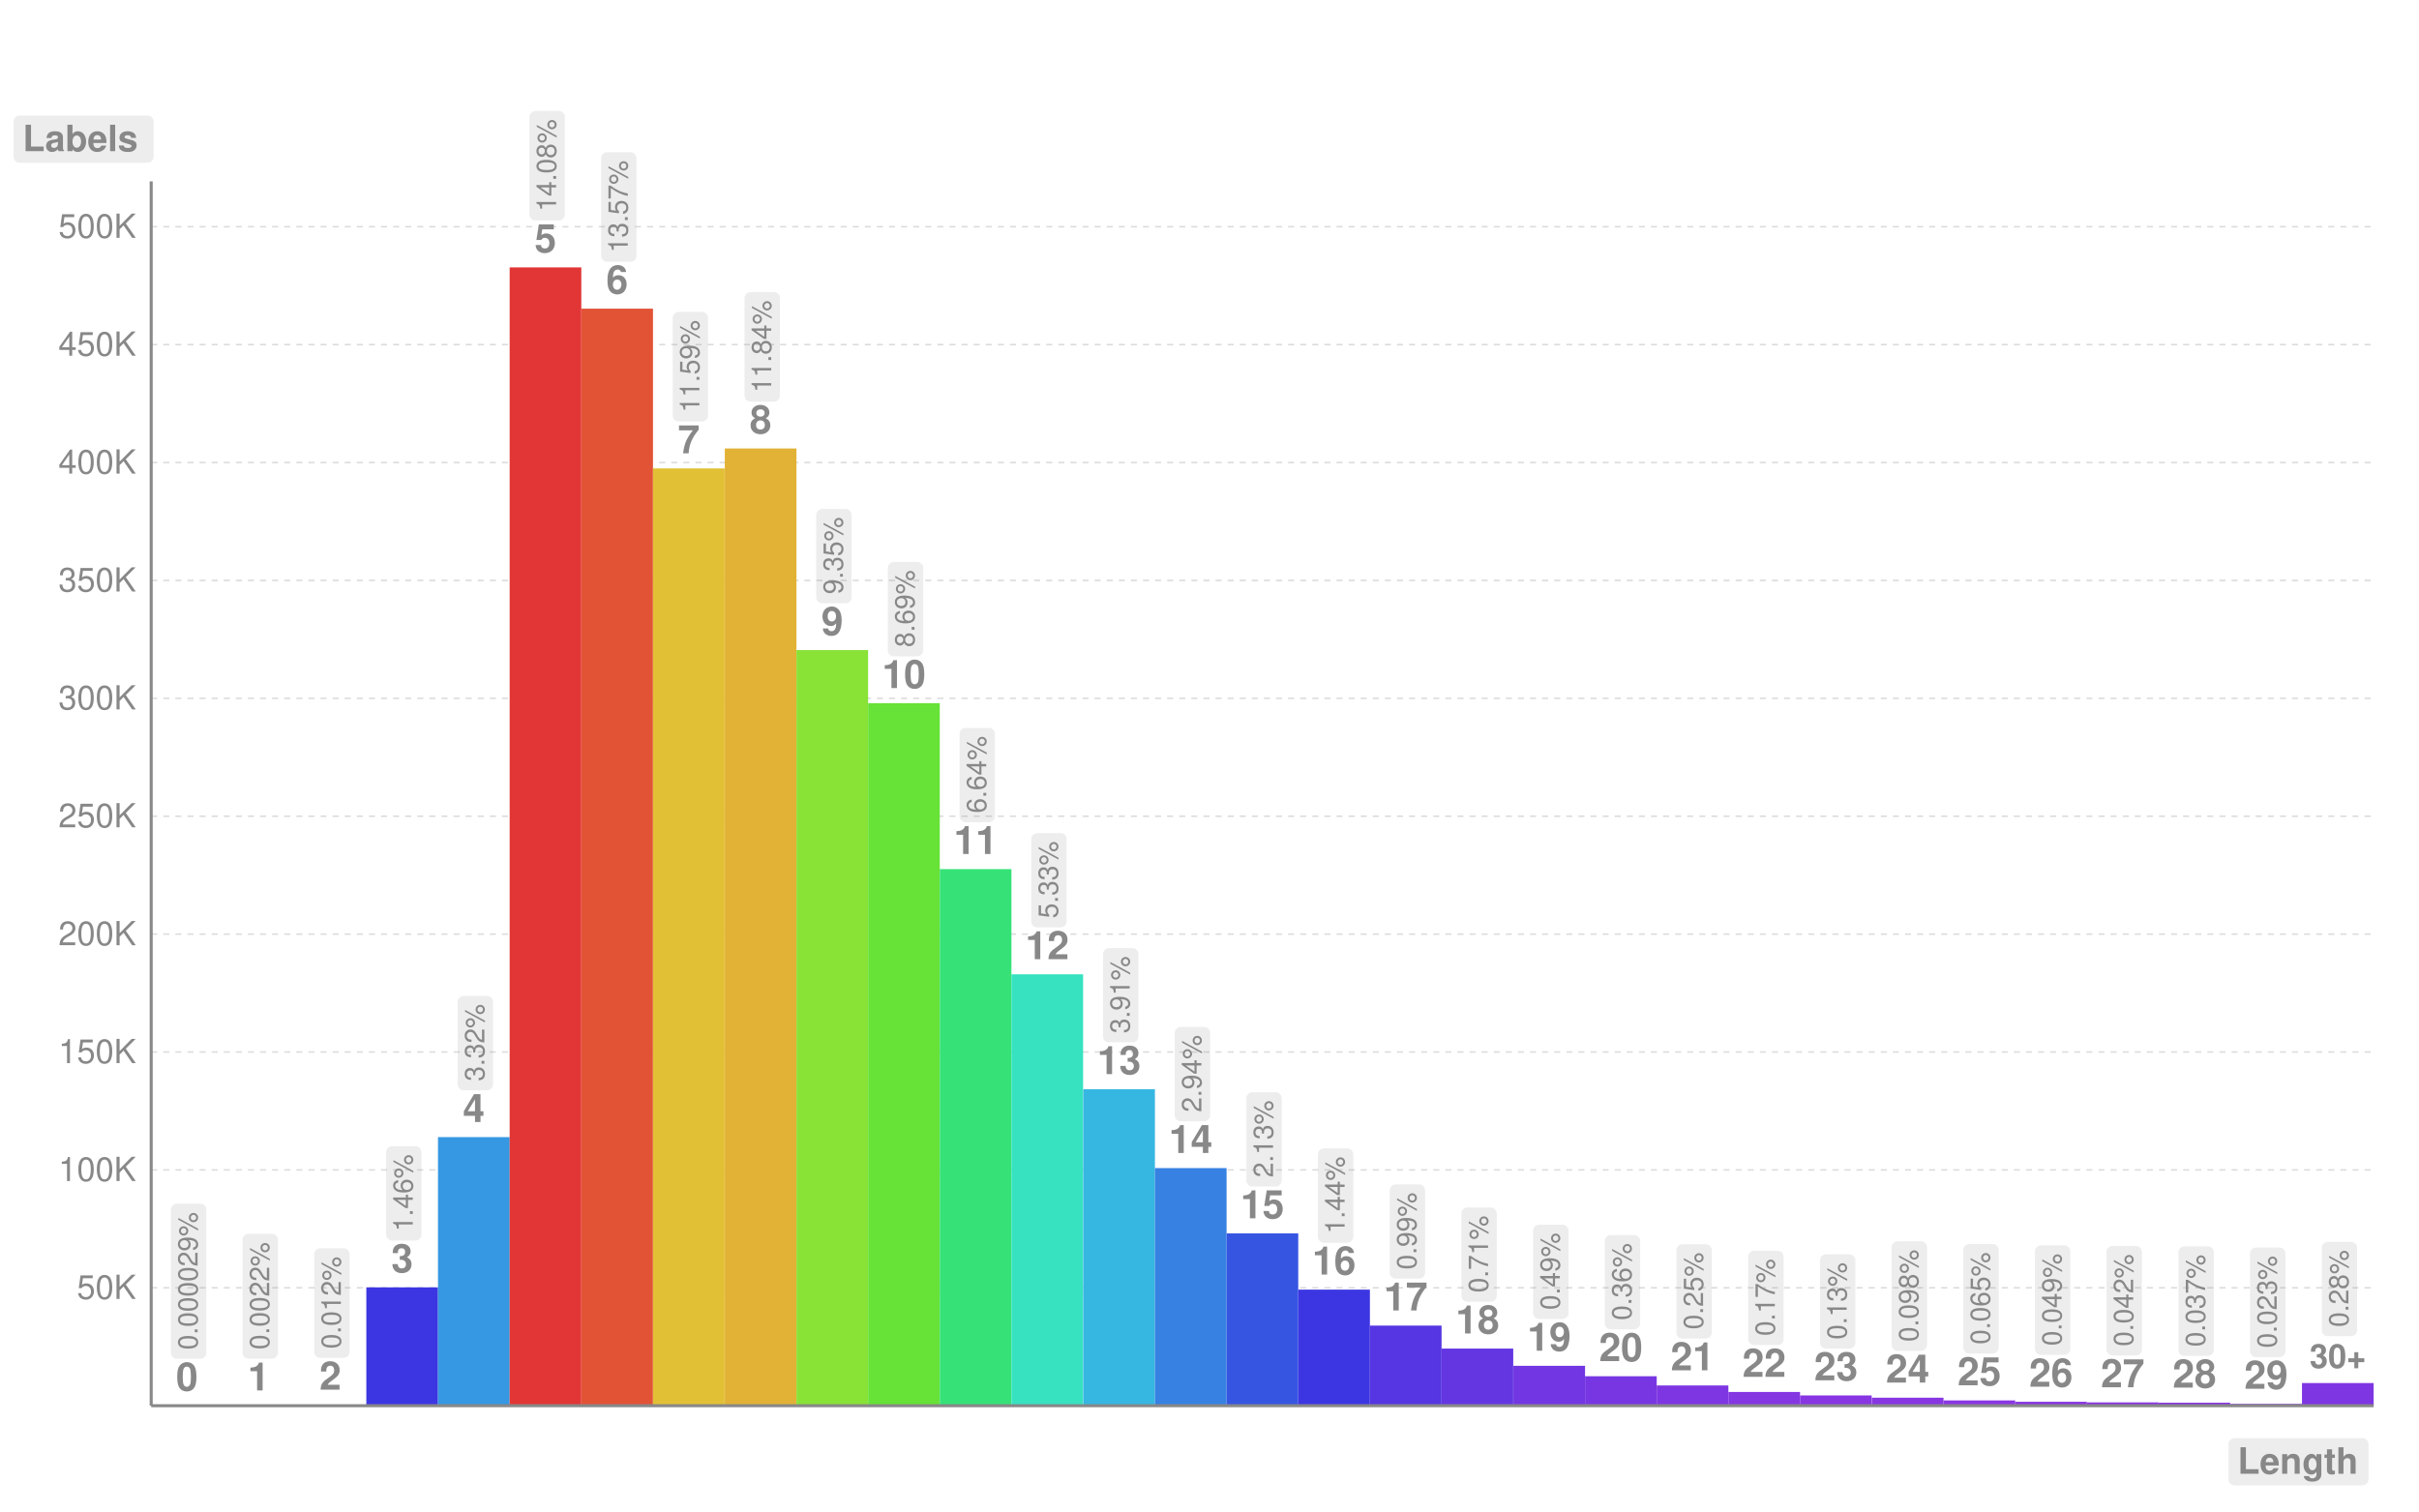
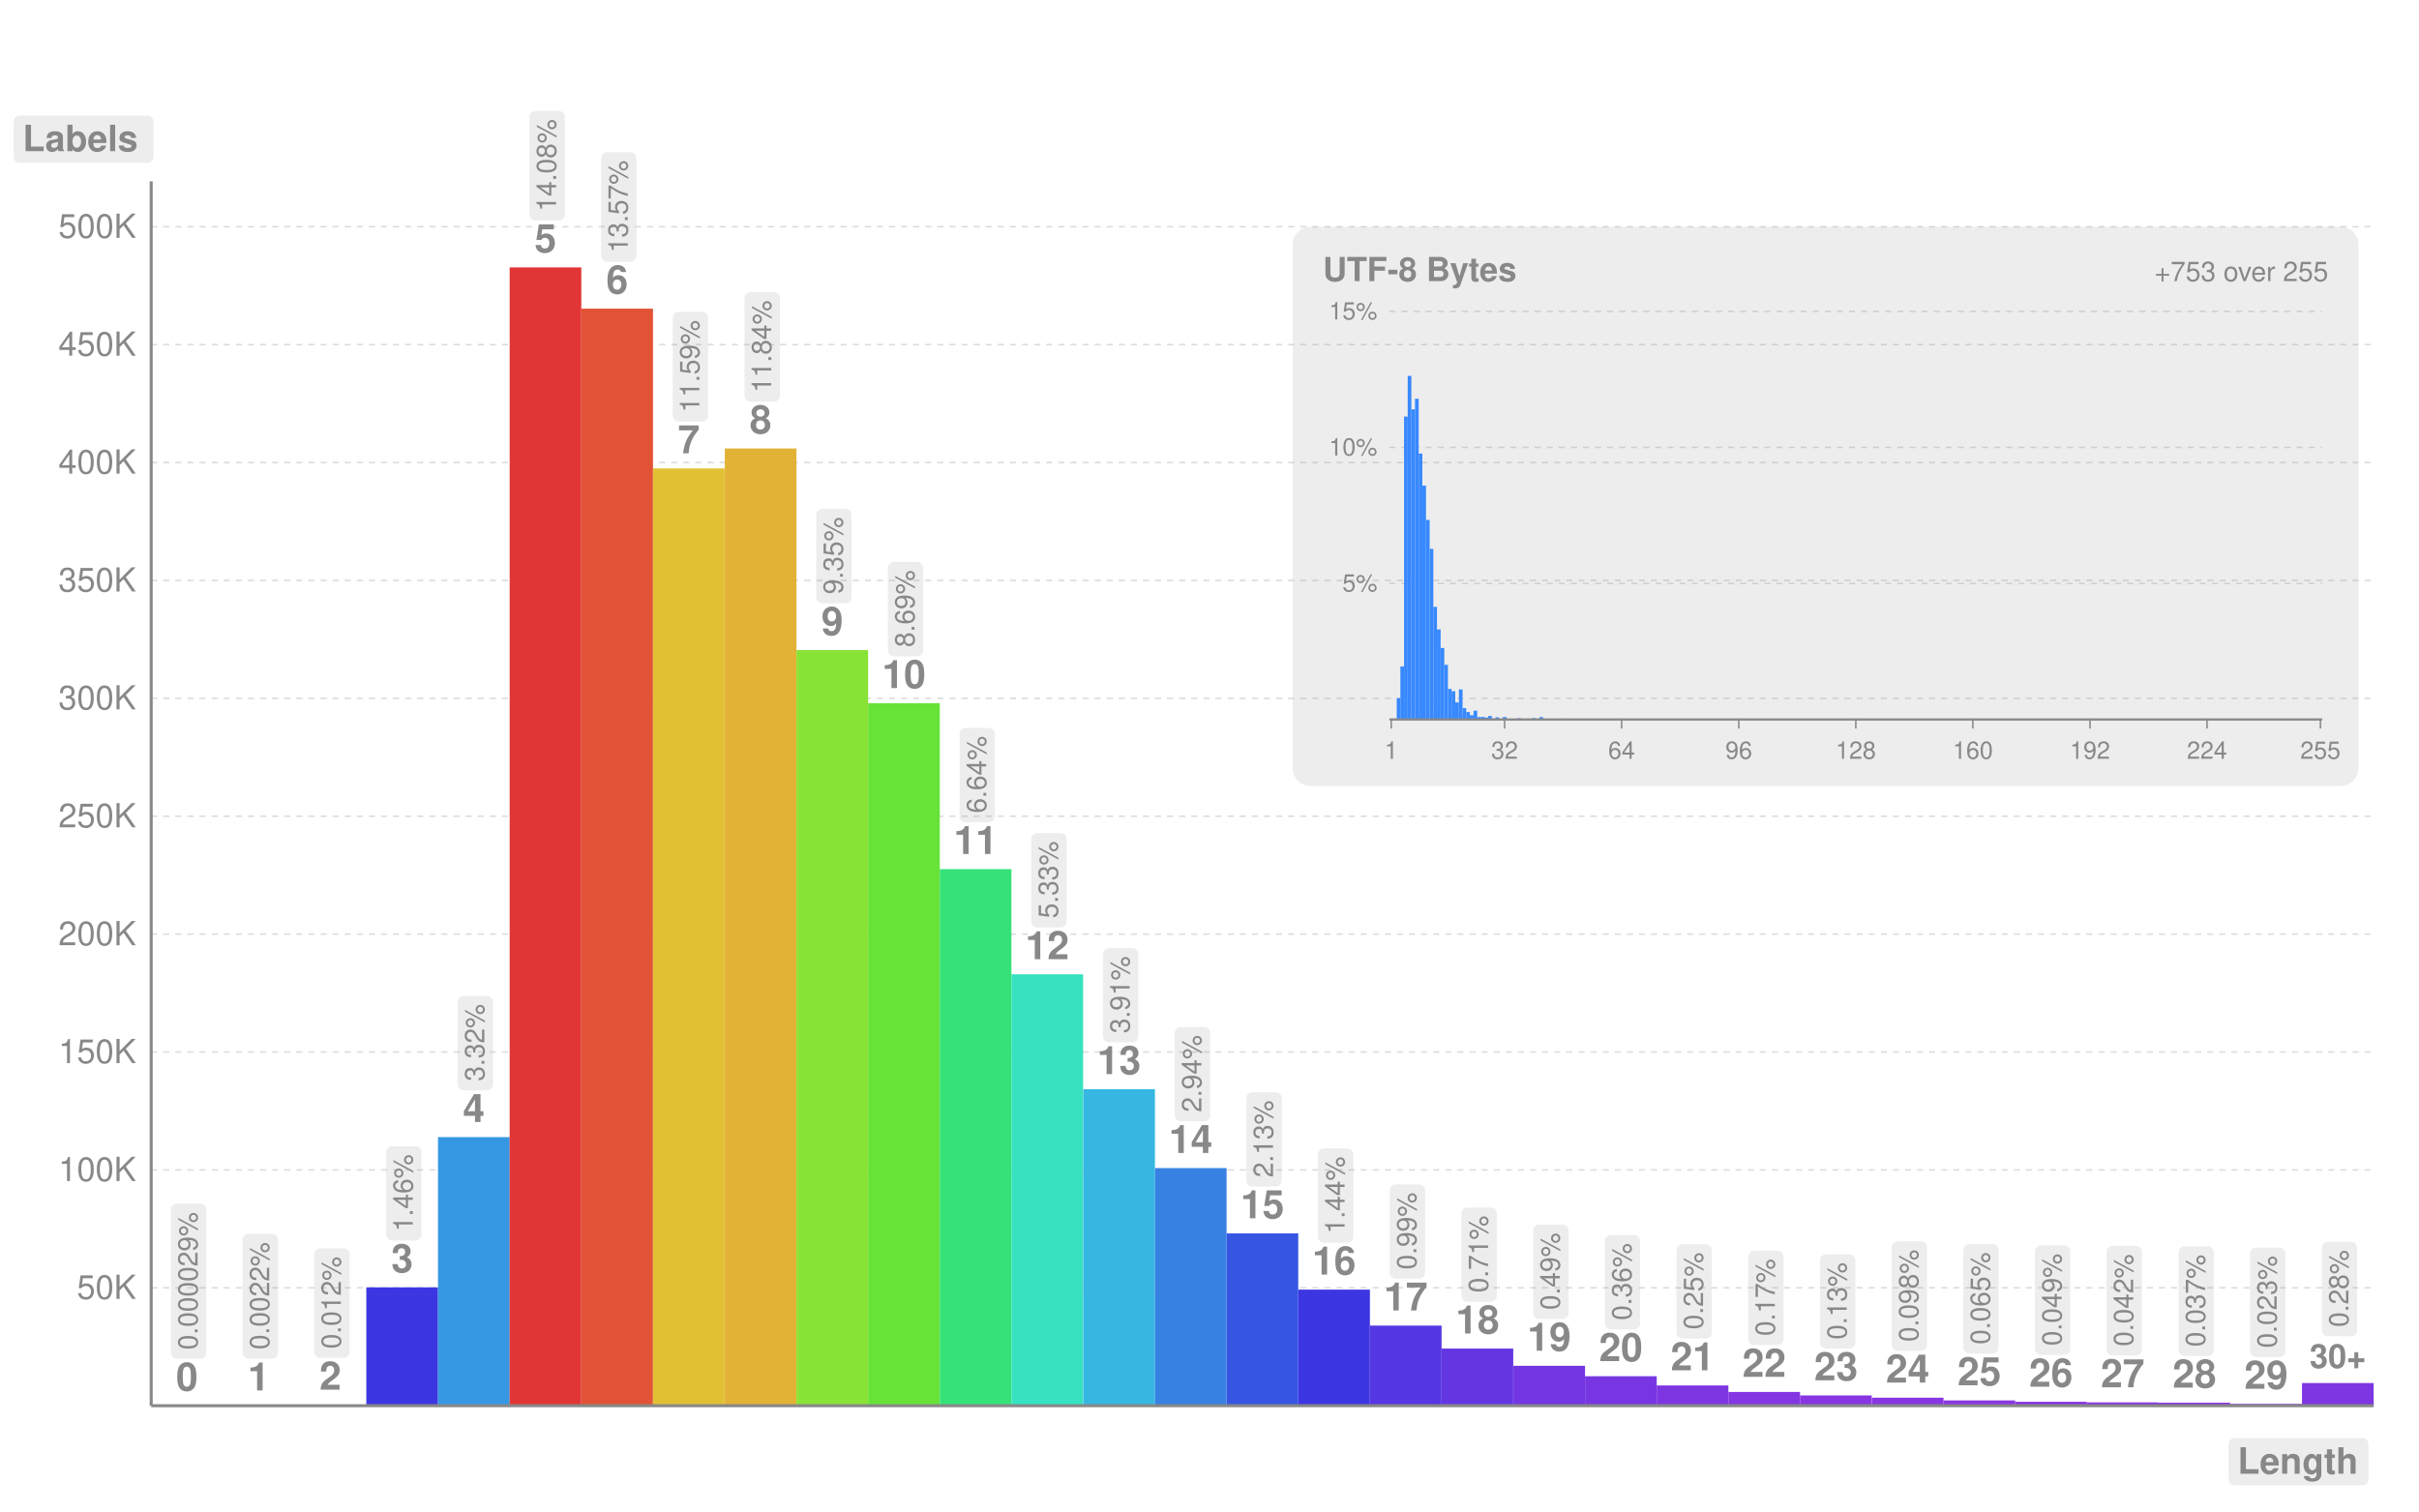
<svg xmlns="http://www.w3.org/2000/svg" viewBox="0 0 1600 1000" width="1600" height="1000" font-family="system-ui, -apple-system, &quot;Segoe UI&quot;, Helvetica, Arial, sans-serif" fill="#888">
  <line x1="100" x2="1570" y1="852.0" y2="852.0" stroke="rgba(136,136,136,0.3)" stroke-dasharray="4 4" />
  <text x="90" y="852.0" font-size="22" text-anchor="end" dominant-baseline="middle">50K</text>
  <line x1="100" x2="1570" y1="774.0" y2="774.0" stroke="rgba(136,136,136,0.3)" stroke-dasharray="4 4" />
  <text x="90" y="774.0" font-size="22" text-anchor="end" dominant-baseline="middle">100K</text>
  <line x1="100" x2="1570" y1="696.0" y2="696.0" stroke="rgba(136,136,136,0.3)" stroke-dasharray="4 4" />
  <text x="90" y="696.0" font-size="22" text-anchor="end" dominant-baseline="middle">150K</text>
  <line x1="100" x2="1570" y1="618.0" y2="618.0" stroke="rgba(136,136,136,0.3)" stroke-dasharray="4 4" />
  <text x="90" y="618.0" font-size="22" text-anchor="end" dominant-baseline="middle">200K</text>
  <line x1="100" x2="1570" y1="540.0" y2="540.0" stroke="rgba(136,136,136,0.3)" stroke-dasharray="4 4" />
  <text x="90" y="540.0" font-size="22" text-anchor="end" dominant-baseline="middle">250K</text>
  <line x1="100" x2="1570" y1="462.0" y2="462.0" stroke="rgba(136,136,136,0.3)" stroke-dasharray="4 4" />
  <text x="90" y="462.0" font-size="22" text-anchor="end" dominant-baseline="middle">300K</text>
  <line x1="100" x2="1570" y1="384.0" y2="384.0" stroke="rgba(136,136,136,0.3)" stroke-dasharray="4 4" />
  <text x="90" y="384.0" font-size="22" text-anchor="end" dominant-baseline="middle">350K</text>
  <line x1="100" x2="1570" y1="306.0" y2="306.0" stroke="rgba(136,136,136,0.3)" stroke-dasharray="4 4" />
  <text x="90" y="306.0" font-size="22" text-anchor="end" dominant-baseline="middle">400K</text>
  <line x1="100" x2="1570" y1="228.0" y2="228.0" stroke="rgba(136,136,136,0.3)" stroke-dasharray="4 4" />
  <text x="90" y="228.0" font-size="22" text-anchor="end" dominant-baseline="middle">450K</text>
  <line x1="100" x2="1570" y1="150.0" y2="150.0" stroke="rgba(136,136,136,0.3)" stroke-dasharray="4 4" />
  <text x="90" y="150.0" font-size="22" text-anchor="end" dominant-baseline="middle">500K</text>
  <rect x="100.0" y="930.0" width="47.4" height="0.0" fill="hsl(270 75% 55%)" />
  <text x="123.7" y="920.0" font-size="26" font-weight="bold" text-anchor="middle">0</text>
  <g transform="rotate(-90 123.7 886.0) translate(0 7)">
    <rect x="110.71" y="868.358" width="102.7" height="23.4" rx="4" fill="rgba(136,136,136,0.15)" />
    <text x="116.71" y="885.998" font-size="18">0.000029%</text>
  </g>
  <rect x="147.4" y="929.9" width="47.4" height="0.1" fill="hsl(270 75% 55%)" />
  <text x="171.1" y="919.9" font-size="26" font-weight="bold" text-anchor="middle">1</text>
  <g transform="rotate(-90 171.1 885.9) translate(0 7)">
    <rect x="158.129" y="868.243" width="82.6" height="23.4" rx="4" fill="rgba(136,136,136,0.15)" />
    <text x="164.129" y="885.883" font-size="18">0.0022%</text>
  </g>
  <rect x="194.8" y="929.4" width="47.4" height="0.6" fill="hsl(270 75% 55%)" />
  <text x="218.5" y="919.4" font-size="26" font-weight="bold" text-anchor="middle">2</text>
  <g transform="rotate(-90 218.5 885.4) translate(0 7)">
    <rect x="205.548" y="867.725" width="72.5" height="23.4" rx="4" fill="rgba(136,136,136,0.15)" />
    <text x="211.548" y="885.365" font-size="18">0.012%</text>
  </g>
  <rect x="242.3" y="851.7" width="47.4" height="78.3" fill="hsl(242 75% 55%)" />
  <text x="266.0" y="841.7" font-size="26" font-weight="bold" text-anchor="middle">3</text>
  <g transform="rotate(-90 266.0 807.7) translate(0 7)">
    <rect x="252.968" y="790.084" width="62.4" height="23.4" rx="4" fill="rgba(136,136,136,0.15)" />
    <text x="258.968" y="807.724" font-size="18">1.46%</text>
  </g>
  <rect x="289.7" y="752.3" width="47.4" height="177.7" fill="hsl(206 75% 55%)" />
  <text x="313.4" y="742.3" font-size="26" font-weight="bold" text-anchor="middle">4</text>
  <g transform="rotate(-90 313.4 708.3) translate(0 7)">
    <rect x="300.387" y="690.635" width="62.4" height="23.4" rx="4" fill="rgba(136,136,136,0.15)" />
    <text x="306.387" y="708.275" font-size="18">3.32%</text>
  </g>
  <rect x="337.1" y="176.9" width="47.4" height="753.1" fill="hsl(0 75% 55%)" />
  <text x="360.8" y="166.9" font-size="26" font-weight="bold" text-anchor="middle">5</text>
  <g transform="rotate(-90 360.8 132.9) translate(0 7)">
    <rect x="347.806" y="115.292" width="72.5" height="23.4" rx="4" fill="rgba(136,136,136,0.15)" />
    <text x="353.806" y="132.932" font-size="18">14.08%</text>
  </g>
  <rect x="384.5" y="204.2" width="47.4" height="725.8" fill="hsl(10 75% 55%)" />
  <text x="408.2" y="194.2" font-size="26" font-weight="bold" text-anchor="middle">6</text>
  <g transform="rotate(-90 408.2 160.2) translate(0 7)">
    <rect x="395.226" y="142.568" width="72.5" height="23.4" rx="4" fill="rgba(136,136,136,0.15)" />
    <text x="401.226" y="160.208" font-size="18">13.57%</text>
  </g>
  <rect x="431.9" y="309.9" width="47.4" height="620.1" fill="hsl(48 75% 55%)" />
  <text x="455.6" y="299.9" font-size="26" font-weight="bold" text-anchor="middle">7</text>
  <g transform="rotate(-90 455.6 265.9) translate(0 7)">
    <rect x="442.645" y="248.252" width="72.5" height="23.4" rx="4" fill="rgba(136,136,136,0.15)" />
    <text x="448.645" y="265.892" font-size="18">11.59%</text>
  </g>
  <rect x="479.4" y="296.7" width="47.4" height="633.3" fill="hsl(43 75% 55%)" />
  <text x="503.1" y="286.7" font-size="26" font-weight="bold" text-anchor="middle">8</text>
  <g transform="rotate(-90 503.1 252.7) translate(0 7)">
    <rect x="490.065" y="235.07" width="72.5" height="23.4" rx="4" fill="rgba(136,136,136,0.15)" />
    <text x="496.065" y="252.71" font-size="18">11.84%</text>
  </g>
  <rect x="526.8" y="430.1" width="47.4" height="499.9" fill="hsl(91 75% 55%)" />
  <text x="550.5" y="420.1" font-size="26" font-weight="bold" text-anchor="middle">9</text>
  <g transform="rotate(-90 550.5 386.1) translate(0 7)">
    <rect x="537.484" y="368.472" width="62.4" height="23.4" rx="4" fill="rgba(136,136,136,0.15)" />
    <text x="543.484" y="386.112" font-size="18">9.35%</text>
  </g>
  <rect x="574.2" y="465.2" width="47.4" height="464.8" fill="hsl(103 75% 55%)" />
  <text x="597.9" y="455.2" font-size="26" font-weight="bold" text-anchor="middle">10</text>
  <g transform="rotate(-90 597.9 421.2) translate(0 7)">
    <rect x="584.903" y="403.542" width="62.4" height="23.4" rx="4" fill="rgba(136,136,136,0.15)" />
    <text x="590.903" y="421.182" font-size="18">8.69%</text>
  </g>
  <rect x="621.6" y="575.0" width="47.4" height="355.0" fill="hsl(143 75% 55%)" />
  <text x="645.3" y="565.0" font-size="26" font-weight="bold" text-anchor="middle">11</text>
  <g transform="rotate(-90 645.3 531.0) translate(0 7)">
    <rect x="632.323" y="513.377" width="62.4" height="23.4" rx="4" fill="rgba(136,136,136,0.15)" />
    <text x="638.323" y="531.017" font-size="18">6.64%</text>
  </g>
  <rect x="669.0" y="644.6" width="47.4" height="285.4" fill="hsl(168 75% 55%)" />
  <text x="692.7" y="634.6" font-size="26" font-weight="bold" text-anchor="middle">12</text>
  <g transform="rotate(-90 692.7 600.6) translate(0 7)">
    <rect x="679.742" y="583.005" width="62.4" height="23.4" rx="4" fill="rgba(136,136,136,0.15)" />
    <text x="685.742" y="600.645" font-size="18">5.33%</text>
  </g>
  <rect x="716.5" y="720.6" width="47.4" height="209.4" fill="hsl(195 75% 55%)" />
  <text x="740.2" y="710.6" font-size="26" font-weight="bold" text-anchor="middle">13</text>
  <g transform="rotate(-90 740.2 676.6) translate(0 7)">
    <rect x="727.161" y="658.964" width="62.4" height="23.4" rx="4" fill="rgba(136,136,136,0.15)" />
    <text x="733.161" y="676.604" font-size="18">3.91%</text>
  </g>
  <rect x="763.9" y="772.8" width="47.4" height="157.2" fill="hsl(214 75% 55%)" />
  <text x="787.6" y="762.8" font-size="26" font-weight="bold" text-anchor="middle">14</text>
  <g transform="rotate(-90 787.6 728.8) translate(0 7)">
    <rect x="774.581" y="711.198" width="62.4" height="23.4" rx="4" fill="rgba(136,136,136,0.15)" />
    <text x="780.581" y="728.838" font-size="18">2.94%</text>
  </g>
  <rect x="811.3" y="816.0" width="47.4" height="114.0" fill="hsl(229 75% 55%)" />
  <text x="835.0" y="806.0" font-size="26" font-weight="bold" text-anchor="middle">15</text>
  <g transform="rotate(-90 835.0 772.0) translate(0 7)">
    <rect x="822" y="754.388" width="62.4" height="23.4" rx="4" fill="rgba(136,136,136,0.15)" />
    <text x="828" y="772.028" font-size="18">2.13%</text>
  </g>
  <rect x="858.7" y="853.2" width="47.4" height="76.8" fill="hsl(242 75% 55%)" />
  <text x="882.4" y="843.2" font-size="26" font-weight="bold" text-anchor="middle">16</text>
  <g transform="rotate(-90 882.4 809.2) translate(0 7)">
    <rect x="869.419" y="791.521" width="62.4" height="23.4" rx="4" fill="rgba(136,136,136,0.15)" />
    <text x="875.419" y="809.161" font-size="18">1.44%</text>
  </g>
  <rect x="906.1" y="877.0" width="47.4" height="53.0" fill="hsl(251 75% 55%)" />
  <text x="929.8" y="867.0" font-size="26" font-weight="bold" text-anchor="middle">17</text>
  <g transform="rotate(-90 929.8 833.0) translate(0 7)">
    <rect x="916.839" y="815.4" width="62.4" height="23.4" rx="4" fill="rgba(136,136,136,0.15)" />
    <text x="922.839" y="833.04" font-size="18">0.99%</text>
  </g>
  <rect x="953.5" y="892.2" width="47.4" height="37.8" fill="hsl(256 75% 55%)" />
  <text x="977.3" y="882.2" font-size="26" font-weight="bold" text-anchor="middle">18</text>
  <g transform="rotate(-90 977.3 848.2) translate(0 7)">
    <rect x="964.258" y="830.511" width="62.4" height="23.4" rx="4" fill="rgba(136,136,136,0.15)" />
    <text x="970.258" y="848.151" font-size="18">0.71%</text>
  </g>
  <rect x="1001.0" y="903.6" width="47.4" height="26.4" fill="hsl(261 75% 55%)" />
  <text x="1024.7" y="893.6" font-size="26" font-weight="bold" text-anchor="middle">19</text>
  <g transform="rotate(-90 1024.7 859.6) translate(0 7)">
    <rect x="1011.677" y="841.96" width="62.4" height="23.4" rx="4" fill="rgba(136,136,136,0.15)" />
    <text x="1017.677" y="859.6" font-size="18">0.49%</text>
  </g>
  <rect x="1048.4" y="910.5" width="47.4" height="19.5" fill="hsl(263 75% 55%)" />
  <text x="1072.1" y="900.5" font-size="26" font-weight="bold" text-anchor="middle">20</text>
  <g transform="rotate(-90 1072.1 866.5) translate(0 7)">
    <rect x="1059.097" y="848.851" width="62.4" height="23.4" rx="4" fill="rgba(136,136,136,0.15)" />
    <text x="1065.097" y="866.491" font-size="18">0.36%</text>
  </g>
  <rect x="1095.8" y="916.6" width="47.4" height="13.4" fill="hsl(265 75% 55%)" />
  <text x="1119.5" y="906.6" font-size="26" font-weight="bold" text-anchor="middle">21</text>
  <g transform="rotate(-90 1119.5 872.6) translate(0 7)">
    <rect x="1106.516" y="854.941" width="62.4" height="23.4" rx="4" fill="rgba(136,136,136,0.15)" />
    <text x="1112.516" y="872.581" font-size="18">0.25%</text>
  </g>
  <rect x="1143.2" y="920.9" width="47.4" height="9.1" fill="hsl(267 75% 55%)" />
  <text x="1166.9" y="910.9" font-size="26" font-weight="bold" text-anchor="middle">22</text>
  <g transform="rotate(-90 1166.9 876.9) translate(0 7)">
    <rect x="1153.935" y="859.287" width="62.4" height="23.4" rx="4" fill="rgba(136,136,136,0.15)" />
    <text x="1159.935" y="876.927" font-size="18">0.17%</text>
  </g>
  <rect x="1190.6" y="923.2" width="47.4" height="6.8" fill="hsl(268 75% 55%)" />
  <text x="1214.4" y="913.2" font-size="26" font-weight="bold" text-anchor="middle">23</text>
  <g transform="rotate(-90 1214.4 879.2) translate(0 7)">
    <rect x="1201.355" y="861.593" width="62.4" height="23.4" rx="4" fill="rgba(136,136,136,0.15)" />
    <text x="1207.355" y="879.233" font-size="18">0.13%</text>
  </g>
  <rect x="1238.1" y="924.7" width="47.4" height="5.3" fill="hsl(268 75% 55%)" />
  <text x="1261.8" y="914.7" font-size="26" font-weight="bold" text-anchor="middle">24</text>
  <g transform="rotate(-90 1261.8 880.7) translate(0 7)">
    <rect x="1248.774" y="863.103" width="72.5" height="23.4" rx="4" fill="rgba(136,136,136,0.15)" />
    <text x="1254.774" y="880.743" font-size="18">0.098%</text>
  </g>
  <rect x="1285.5" y="926.5" width="47.4" height="3.5" fill="hsl(269 75% 55%)" />
  <text x="1309.2" y="916.5" font-size="26" font-weight="bold" text-anchor="middle">25</text>
  <g transform="rotate(-90 1309.2 882.5) translate(0 7)">
    <rect x="1296.194" y="864.866" width="72.5" height="23.4" rx="4" fill="rgba(136,136,136,0.15)" />
    <text x="1302.194" y="882.506" font-size="18">0.065%</text>
  </g>
  <rect x="1332.9" y="927.4" width="47.4" height="2.6" fill="hsl(269 75% 55%)" />
  <text x="1356.6" y="917.4" font-size="26" font-weight="bold" text-anchor="middle">26</text>
  <g transform="rotate(-90 1356.6 883.4) translate(0 7)">
    <rect x="1343.613" y="865.753" width="72.5" height="23.4" rx="4" fill="rgba(136,136,136,0.15)" />
    <text x="1349.613" y="883.393" font-size="18">0.049%</text>
  </g>
  <rect x="1380.3" y="927.8" width="47.4" height="2.2" fill="hsl(269 75% 55%)" />
  <text x="1404.0" y="917.8" font-size="26" font-weight="bold" text-anchor="middle">27</text>
  <g transform="rotate(-90 1404.0 883.8) translate(0 7)">
    <rect x="1391.032" y="866.117" width="72.5" height="23.4" rx="4" fill="rgba(136,136,136,0.15)" />
    <text x="1397.032" y="883.757" font-size="18">0.042%</text>
  </g>
  <rect x="1427.7" y="928.0" width="47.4" height="2.0" fill="hsl(269 75% 55%)" />
  <text x="1451.5" y="918.0" font-size="26" font-weight="bold" text-anchor="middle">28</text>
  <g transform="rotate(-90 1451.5 884.0) translate(0 7)">
    <rect x="1438.452" y="866.391" width="72.5" height="23.4" rx="4" fill="rgba(136,136,136,0.15)" />
    <text x="1444.452" y="884.031" font-size="18">0.037%</text>
  </g>
  <rect x="1475.2" y="928.8" width="47.4" height="1.2" fill="hsl(270 75% 55%)" />
  <text x="1498.9" y="918.8" font-size="26" font-weight="bold" text-anchor="middle">29</text>
  <g transform="rotate(-90 1498.9 884.8) translate(0 7)">
    <rect x="1485.871" y="867.148" width="72.5" height="23.4" rx="4" fill="rgba(136,136,136,0.15)" />
    <text x="1491.871" y="884.788" font-size="18">0.023%</text>
  </g>
  <rect x="1522.6" y="915.0" width="47.4" height="15.0" fill="hsl(265 75% 55%)" />
  <text x="1546.3" y="905.0" font-size="22" font-weight="bold" text-anchor="middle">30+</text>
  <g transform="rotate(-90 1546.3 871.0) translate(0 7)">
    <rect x="1533.29" y="853.39" width="62.4" height="23.4" rx="4" fill="rgba(136,136,136,0.15)" />
    <text x="1539.29" y="871.03" font-size="18">0.28%</text>
  </g>
+   <g>
+     <rect x="855" y="150" width="705" height="370" rx="12" fill="rgba(136,136,136,0.15)" />
+     <text x="875" y="186" font-size="22" font-weight="bold">UTF-8 Bytes</text>
+     <text x="1540" y="186" font-size="18" text-anchor="end">+753 over 255</text>
+     <line x1="919" x2="1536" y1="386.0" y2="386.0" stroke="rgba(136,136,136,0.3)" stroke-dasharray="4 4" />
+     <text x="911" y="386.0" font-size="16" text-anchor="end" dominant-baseline="middle">5%</text>
+     <line x1="919" x2="1536" y1="296.0" y2="296.0" stroke="rgba(136,136,136,0.3)" stroke-dasharray="4 4" />
+     <text x="911" y="296.0" font-size="16" text-anchor="end" dominant-baseline="middle">10%</text>
+     <line x1="919" x2="1536" y1="206.0" y2="206.0" stroke="rgba(136,136,136,0.3)" stroke-dasharray="4 4" />
+     <text x="911" y="206.0" font-size="16" text-anchor="end" dominant-baseline="middle">15%</text>
+     <rect x="919.00" y="476.0" width="2.42" height="0.0" fill="#3889ff" />
+     <rect x="921.42" y="475.8" width="2.42" height="0.2" fill="#3889ff" />
+     <rect x="923.84" y="461.9" width="2.42" height="14.1" fill="#3889ff" />
+     <rect x="926.26" y="440.9" width="2.42" height="35.1" fill="#3889ff" />
+     <rect x="928.68" y="275.6" width="2.42" height="200.4" fill="#3889ff" />
+     <rect x="931.10" y="248.7" width="2.42" height="227.3" fill="#3889ff" />
+     <rect x="933.52" y="270.8" width="2.42" height="205.2" fill="#3889ff" />
+     <rect x="935.94" y="263.8" width="2.42" height="212.2" fill="#3889ff" />
+     <rect x="938.36" y="300.1" width="2.42" height="175.9" fill="#3889ff" />
+     <rect x="940.78" y="321.3" width="2.42" height="154.7" fill="#3889ff" />
+     <rect x="943.20" y="344.0" width="2.42" height="132.0" fill="#3889ff" />
+     <rect x="945.62" y="363.1" width="2.42" height="112.9" fill="#3889ff" />
+     <rect x="948.04" y="401.5" width="2.42" height="74.5" fill="#3889ff" />
+     <rect x="950.45" y="416.4" width="2.42" height="59.6" fill="#3889ff" />
+     <rect x="952.87" y="428.7" width="2.42" height="47.3" fill="#3889ff" />
+     <rect x="955.29" y="439.8" width="2.42" height="36.2" fill="#3889ff" />
+     <rect x="957.71" y="455.8" width="2.42" height="20.2" fill="#3889ff" />
+     <rect x="960.13" y="457.3" width="2.42" height="18.7" fill="#3889ff" />
+     <rect x="962.55" y="464.7" width="2.42" height="11.3" fill="#3889ff" />
+     <rect x="964.97" y="456.1" width="2.42" height="19.9" fill="#3889ff" />
+     <rect x="967.39" y="468.5" width="2.42" height="7.5" fill="#3889ff" />
+     <rect x="969.81" y="471.1" width="2.42" height="4.9" fill="#3889ff" />
+     <rect x="972.23" y="473.2" width="2.42" height="2.8" fill="#3889ff" />
+     <rect x="974.65" y="470.2" width="2.42" height="5.8" fill="#3889ff" />
+     <rect x="977.07" y="474.4" width="2.42" height="1.6" fill="#3889ff" />
+     <rect x="979.49" y="474.3" width="2.42" height="1.7" fill="#3889ff" />
+     <rect x="981.91" y="474.7" width="2.42" height="1.3" fill="#3889ff" />
+     <rect x="984.33" y="473.7" width="2.42" height="2.3" fill="#3889ff" />
+     <rect x="986.75" y="475.4" width="2.42" height="0.6" fill="#3889ff" />
+     <rect x="989.17" y="474.6" width="2.42" height="1.4" fill="#3889ff" />
+     <rect x="991.59" y="475.6" width="2.42" height="0.4" fill="#3889ff" />
+     <rect x="994.01" y="474.4" width="2.42" height="1.6" fill="#3889ff" />
+     <rect x="996.43" y="475.5" width="2.42" height="0.5" fill="#3889ff" />
+     <rect x="998.85" y="475.7" width="2.42" height="0.3" fill="#3889ff" />
+     <rect x="1001.27" y="475.8" width="2.42" height="0.2" fill="#3889ff" />
+     <rect x="1003.69" y="475.2" width="2.42" height="0.8" fill="#3889ff" />
+     <rect x="1006.11" y="475.9" width="2.42" height="0.1" fill="#3889ff" />
+     <rect x="1008.53" y="475.8" width="2.42" height="0.2" fill="#3889ff" />
+     <rect x="1010.95" y="475.8" width="2.42" height="0.2" fill="#3889ff" />
+     <rect x="1013.36" y="475.1" width="2.42" height="0.9" fill="#3889ff" />
+     <rect x="1015.78" y="475.8" width="2.42" height="0.2" fill="#3889ff" />
+     <rect x="1018.20" y="474.4" width="2.42" height="1.6" fill="#3889ff" />
+     <rect x="1020.62" y="475.9" width="2.42" height="0.1" fill="#3889ff" />
+     <rect x="1023.04" y="475.6" width="2.42" height="0.4" fill="#3889ff" />
+     <rect x="1025.46" y="475.7" width="2.42" height="0.3" fill="#3889ff" />
+     <rect x="1027.88" y="475.9" width="2.42" height="0.1" fill="#3889ff" />
+     <rect x="1030.30" y="475.9" width="2.42" height="0.1" fill="#3889ff" />
+     <rect x="1032.72" y="475.5" width="2.42" height="0.5" fill="#3889ff" />
+     <rect x="1035.14" y="476.0" width="2.42" height="0.0" fill="#3889ff" />
+     <rect x="1037.56" y="475.8" width="2.42" height="0.2" fill="#3889ff" />
+     <rect x="1039.98" y="475.9" width="2.42" height="0.1" fill="#3889ff" />
+     <rect x="1042.40" y="475.9" width="2.42" height="0.1" fill="#3889ff" />
+     <rect x="1044.82" y="476.0" width="2.42" height="0.0" fill="#3889ff" />
+     <rect x="1047.24" y="475.9" width="2.42" height="0.1" fill="#3889ff" />
+     <rect x="1049.66" y="475.9" width="2.42" height="0.1" fill="#3889ff" />
+     <rect x="1052.08" y="475.6" width="2.42" height="0.4" fill="#3889ff" />
+     <rect x="1054.50" y="475.9" width="2.42" height="0.1" fill="#3889ff" />
+     <rect x="1056.92" y="476.0" width="2.42" height="0.0" fill="#3889ff" />
+     <rect x="1059.34" y="476.0" width="2.42" height="0.0" fill="#3889ff" />
+     <rect x="1061.76" y="475.7" width="2.42" height="0.3" fill="#3889ff" />
+     <rect x="1064.18" y="476.0" width="2.42" height="0.0" fill="#3889ff" />
+     <rect x="1066.60" y="476.0" width="2.42" height="0.0" fill="#3889ff" />
+     <rect x="1069.02" y="476.0" width="2.42" height="0.0" fill="#3889ff" />
+     <rect x="1071.44" y="475.8" width="2.42" height="0.2" fill="#3889ff" />
+     <rect x="1073.85" y="476.0" width="2.42" height="0.0" fill="#3889ff" />
+     <rect x="1076.27" y="475.9" width="2.42" height="0.1" fill="#3889ff" />
+     <rect x="1078.69" y="476.0" width="2.42" height="0.0" fill="#3889ff" />
+     <rect x="1081.11" y="476.0" width="2.42" height="0.0" fill="#3889ff" />
+     <rect x="1083.53" y="476.0" width="2.42" height="0.0" fill="#3889ff" />
+     <rect x="1085.95" y="475.8" width="2.42" height="0.2" fill="#3889ff" />
+     <rect x="1088.37" y="476.0" width="2.42" height="0.0" fill="#3889ff" />
+     <rect x="1090.79" y="475.9" width="2.42" height="0.1" fill="#3889ff" />
+     <rect x="1093.21" y="476.0" width="2.42" height="0.0" fill="#3889ff" />
+     <rect x="1095.63" y="476.0" width="2.42" height="0.0" fill="#3889ff" />
+     <rect x="1098.05" y="475.8" width="2.42" height="0.2" fill="#3889ff" />
+     <rect x="1100.47" y="476.0" width="2.42" height="0.0" fill="#3889ff" />
+     <rect x="1102.89" y="476.0" width="2.42" height="0.0" fill="#3889ff" />
+     <rect x="1105.31" y="475.9" width="2.42" height="0.1" fill="#3889ff" />
+     <rect x="1107.73" y="476.0" width="2.42" height="0.0" fill="#3889ff" />
+     <rect x="1110.15" y="475.9" width="2.42" height="0.1" fill="#3889ff" />
+     <rect x="1112.57" y="476.0" width="2.42" height="0.0" fill="#3889ff" />
+     <rect x="1114.99" y="476.0" width="2.42" height="0.0" fill="#3889ff" />
+     <rect x="1117.41" y="476.0" width="2.42" height="0.0" fill="#3889ff" />
+     <rect x="1119.83" y="475.9" width="2.42" height="0.1" fill="#3889ff" />
+     <rect x="1122.25" y="476.0" width="2.42" height="0.0" fill="#3889ff" />
+     <rect x="1124.67" y="476.0" width="2.42" height="0.0" fill="#3889ff" />
+     <rect x="1127.09" y="476.0" width="2.42" height="0.0" fill="#3889ff" />
+     <rect x="1129.51" y="476.0" width="2.42" height="0.0" fill="#3889ff" />
+     <rect x="1131.93" y="476.0" width="2.42" height="0.0" fill="#3889ff" />
+     <rect x="1134.35" y="475.9" width="2.42" height="0.1" fill="#3889ff" />
+     <rect x="1136.76" y="476.0" width="2.42" height="0.0" fill="#3889ff" />
+     <rect x="1139.18" y="476.0" width="2.42" height="0.0" fill="#3889ff" />
+     <rect x="1141.60" y="476.0" width="2.42" height="0.0" fill="#3889ff" />
+     <rect x="1144.02" y="476.0" width="2.42" height="0.0" fill="#3889ff" />
+     <rect x="1146.44" y="476.0" width="2.42" height="0.0" fill="#3889ff" />
+     <rect x="1148.86" y="475.9" width="2.42" height="0.1" fill="#3889ff" />
+     <rect x="1151.28" y="476.0" width="2.42" height="0.0" fill="#3889ff" />
+     <rect x="1153.70" y="476.0" width="2.42" height="0.0" fill="#3889ff" />
+     <rect x="1156.12" y="476.0" width="2.42" height="0.0" fill="#3889ff" />
+     <rect x="1158.54" y="475.9" width="2.42" height="0.1" fill="#3889ff" />
+     <rect x="1160.96" y="476.0" width="2.42" height="0.0" fill="#3889ff" />
+     <rect x="1163.38" y="476.0" width="2.42" height="0.0" fill="#3889ff" />
+     <rect x="1165.80" y="476.0" width="2.42" height="0.0" fill="#3889ff" />
+     <rect x="1168.22" y="475.9" width="2.42" height="0.1" fill="#3889ff" />
+     <rect x="1170.64" y="476.0" width="2.42" height="0.0" fill="#3889ff" />
+     <rect x="1173.06" y="476.0" width="2.42" height="0.0" fill="#3889ff" />
+     <rect x="1175.48" y="476.0" width="2.42" height="0.0" fill="#3889ff" />
+     <rect x="1177.90" y="476.0" width="2.42" height="0.0" fill="#3889ff" />
+     <rect x="1180.32" y="476.0" width="2.42" height="0.0" fill="#3889ff" />
+     <rect x="1182.74" y="476.0" width="2.42" height="0.0" fill="#3889ff" />
+     <rect x="1185.16" y="476.0" width="2.42" height="0.0" fill="#3889ff" />
+     <rect x="1187.58" y="476.0" width="2.42" height="0.0" fill="#3889ff" />
+     <rect x="1190.00" y="476.0" width="2.42" height="0.0" fill="#3889ff" />
+     <rect x="1192.42" y="476.0" width="2.42" height="0.0" fill="#3889ff" />
+     <rect x="1194.84" y="476.0" width="2.42" height="0.0" fill="#3889ff" />
+     <rect x="1197.25" y="476.0" width="2.42" height="0.0" fill="#3889ff" />
+     <rect x="1199.67" y="476.0" width="2.42" height="0.0" fill="#3889ff" />
+     <rect x="1202.09" y="476.0" width="2.42" height="0.0" fill="#3889ff" />
+     <rect x="1204.51" y="476.0" width="2.42" height="0.0" fill="#3889ff" />
+     <rect x="1206.93" y="476.0" width="2.42" height="0.0" fill="#3889ff" />
+     <rect x="1209.35" y="476.0" width="2.42" height="0.0" fill="#3889ff" />
+     <rect x="1211.77" y="476.0" width="2.42" height="0.0" fill="#3889ff" />
+     <rect x="1214.19" y="476.0" width="2.42" height="0.0" fill="#3889ff" />
+     <rect x="1216.61" y="476.0" width="2.42" height="0.0" fill="#3889ff" />
+     <rect x="1219.03" y="476.0" width="2.42" height="0.0" fill="#3889ff" />
+     <rect x="1221.45" y="476.0" width="2.42" height="0.0" fill="#3889ff" />
+     <rect x="1223.87" y="476.0" width="2.42" height="0.0" fill="#3889ff" />
+     <rect x="1226.29" y="475.9" width="2.42" height="0.1" fill="#3889ff" />
+     <rect x="1228.71" y="476.0" width="2.42" height="0.0" fill="#3889ff" />
+     <rect x="1231.13" y="476.0" width="2.42" height="0.0" fill="#3889ff" />
+     <rect x="1233.55" y="476.0" width="2.42" height="0.0" fill="#3889ff" />
+     <rect x="1235.97" y="476.0" width="2.42" height="0.0" fill="#3889ff" />
+     <rect x="1238.39" y="476.0" width="2.42" height="0.0" fill="#3889ff" />
+     <rect x="1240.81" y="476.0" width="2.42" height="0.0" fill="#3889ff" />
+     <rect x="1243.23" y="476.0" width="2.42" height="0.0" fill="#3889ff" />
+     <rect x="1245.65" y="476.0" width="2.42" height="0.0" fill="#3889ff" />
+     <rect x="1248.07" y="476.0" width="2.42" height="0.0" fill="#3889ff" />
+     <rect x="1250.49" y="476.0" width="2.42" height="0.0" fill="#3889ff" />
+     <rect x="1252.91" y="476.0" width="2.42" height="0.0" fill="#3889ff" />
+     <rect x="1255.33" y="476.0" width="2.42" height="0.0" fill="#3889ff" />
+     <rect x="1257.75" y="476.0" width="2.42" height="0.0" fill="#3889ff" />
+     <rect x="1260.16" y="476.0" width="2.42" height="0.0" fill="#3889ff" />
+     <rect x="1262.58" y="476.0" width="2.42" height="0.0" fill="#3889ff" />
+     <rect x="1265.00" y="476.0" width="2.42" height="0.0" fill="#3889ff" />
+     <rect x="1267.42" y="476.0" width="2.42" height="0.0" fill="#3889ff" />
+     <rect x="1269.84" y="476.0" width="2.42" height="0.0" fill="#3889ff" />
+     <rect x="1274.68" y="476.0" width="2.42" height="0.0" fill="#3889ff" />
+     <rect x="1277.10" y="476.0" width="2.42" height="0.0" fill="#3889ff" />
+     <rect x="1279.52" y="476.0" width="2.42" height="0.0" fill="#3889ff" />
+     <rect x="1281.94" y="476.0" width="2.42" height="0.0" fill="#3889ff" />
+     <rect x="1284.36" y="476.0" width="2.42" height="0.0" fill="#3889ff" />
+     <rect x="1286.78" y="476.0" width="2.42" height="0.0" fill="#3889ff" />
+     <rect x="1289.20" y="476.0" width="2.42" height="0.0" fill="#3889ff" />
+     <rect x="1294.04" y="476.0" width="2.42" height="0.0" fill="#3889ff" />
+     <rect x="1296.46" y="476.0" width="2.42" height="0.0" fill="#3889ff" />
+     <rect x="1298.88" y="476.0" width="2.42" height="0.0" fill="#3889ff" />
+     <rect x="1301.30" y="476.0" width="2.42" height="0.0" fill="#3889ff" />
+     <rect x="1303.72" y="476.0" width="2.42" height="0.0" fill="#3889ff" />
+     <rect x="1306.14" y="476.0" width="2.42" height="0.0" fill="#3889ff" />
+     <rect x="1310.98" y="476.0" width="2.42" height="0.0" fill="#3889ff" />
+     <rect x="1313.40" y="476.0" width="2.42" height="0.0" fill="#3889ff" />
+     <rect x="1318.24" y="476.0" width="2.42" height="0.0" fill="#3889ff" />
+     <rect x="1320.65" y="476.0" width="2.42" height="0.0" fill="#3889ff" />
+     <rect x="1323.07" y="476.0" width="2.42" height="0.0" fill="#3889ff" />
+     <rect x="1325.49" y="476.0" width="2.42" height="0.0" fill="#3889ff" />
+     <rect x="1330.33" y="476.0" width="2.42" height="0.0" fill="#3889ff" />
+     <rect x="1332.75" y="476.0" width="2.42" height="0.0" fill="#3889ff" />
+     <rect x="1335.17" y="476.0" width="2.42" height="0.0" fill="#3889ff" />
+     <rect x="1337.59" y="476.0" width="2.42" height="0.0" fill="#3889ff" />
+     <rect x="1340.01" y="476.0" width="2.42" height="0.0" fill="#3889ff" />
+     <rect x="1342.43" y="476.0" width="2.42" height="0.0" fill="#3889ff" />
+     <rect x="1344.85" y="476.0" width="2.42" height="0.0" fill="#3889ff" />
+     <rect x="1352.11" y="476.0" width="2.42" height="0.0" fill="#3889ff" />
+     <rect x="1354.53" y="476.0" width="2.42" height="0.0" fill="#3889ff" />
+     <rect x="1356.95" y="476.0" width="2.42" height="0.0" fill="#3889ff" />
+     <rect x="1359.37" y="476.0" width="2.42" height="0.0" fill="#3889ff" />
+     <rect x="1361.79" y="476.0" width="2.42" height="0.0" fill="#3889ff" />
+     <rect x="1364.21" y="476.0" width="2.42" height="0.0" fill="#3889ff" />
+     <rect x="1369.05" y="476.0" width="2.42" height="0.0" fill="#3889ff" />
+     <rect x="1371.47" y="476.0" width="2.42" height="0.0" fill="#3889ff" />
+     <rect x="1373.89" y="476.0" width="2.42" height="0.0" fill="#3889ff" />
+     <rect x="1376.31" y="476.0" width="2.42" height="0.0" fill="#3889ff" />
+     <rect x="1378.73" y="476.0" width="2.42" height="0.0" fill="#3889ff" />
+     <rect x="1381.15" y="476.0" width="2.42" height="0.0" fill="#3889ff" />
+     <rect x="1383.56" y="476.0" width="2.42" height="0.0" fill="#3889ff" />
+     <rect x="1385.98" y="476.0" width="2.42" height="0.0" fill="#3889ff" />
+     <rect x="1388.40" y="476.0" width="2.42" height="0.0" fill="#3889ff" />
+     <rect x="1390.82" y="476.0" width="2.42" height="0.0" fill="#3889ff" />
+     <rect x="1393.24" y="476.0" width="2.42" height="0.0" fill="#3889ff" />
+     <rect x="1395.66" y="476.0" width="2.42" height="0.0" fill="#3889ff" />
+     <rect x="1398.08" y="476.0" width="2.42" height="0.0" fill="#3889ff" />
+     <rect x="1400.50" y="476.0" width="2.42" height="0.0" fill="#3889ff" />
+     <rect x="1402.92" y="476.0" width="2.42" height="0.0" fill="#3889ff" />
+     <rect x="1405.34" y="476.0" width="2.42" height="0.0" fill="#3889ff" />
+     <rect x="1407.76" y="476.0" width="2.42" height="0.0" fill="#3889ff" />
+     <rect x="1410.18" y="476.0" width="2.42" height="0.0" fill="#3889ff" />
+     <rect x="1412.60" y="476.0" width="2.42" height="0.0" fill="#3889ff" />
+     <rect x="1415.02" y="476.0" width="2.42" height="0.0" fill="#3889ff" />
+     <rect x="1417.44" y="476.0" width="2.42" height="0.0" fill="#3889ff" />
+     <rect x="1419.86" y="476.0" width="2.42" height="0.0" fill="#3889ff" />
+     <rect x="1422.28" y="476.0" width="2.42" height="0.0" fill="#3889ff" />
+     <rect x="1424.70" y="476.0" width="2.42" height="0.0" fill="#3889ff" />
+     <rect x="1429.54" y="476.0" width="2.42" height="0.0" fill="#3889ff" />
+     <rect x="1434.38" y="476.0" width="2.42" height="0.0" fill="#3889ff" />
+     <rect x="1436.80" y="476.0" width="2.42" height="0.0" fill="#3889ff" />
+     <rect x="1439.22" y="476.0" width="2.42" height="0.0" fill="#3889ff" />
+     <rect x="1444.05" y="476.0" width="2.42" height="0.0" fill="#3889ff" />
+     <rect x="1448.89" y="476.0" width="2.42" height="0.0" fill="#3889ff" />
+     <rect x="1451.31" y="476.0" width="2.42" height="0.0" fill="#3889ff" />
+     <rect x="1453.73" y="476.0" width="2.42" height="0.0" fill="#3889ff" />
+     <rect x="1458.57" y="476.0" width="2.42" height="0.0" fill="#3889ff" />
+     <rect x="1460.99" y="476.0" width="2.42" height="0.0" fill="#3889ff" />
+     <rect x="1463.41" y="476.0" width="2.42" height="0.0" fill="#3889ff" />
+     <rect x="1468.25" y="476.0" width="2.42" height="0.0" fill="#3889ff" />
+     <rect x="1477.93" y="476.0" width="2.42" height="0.0" fill="#3889ff" />
+     <rect x="1480.35" y="476.0" width="2.42" height="0.0" fill="#3889ff" />
+     <rect x="1482.77" y="476.0" width="2.42" height="0.0" fill="#3889ff" />
+     <rect x="1487.61" y="476.0" width="2.42" height="0.0" fill="#3889ff" />
+     <rect x="1490.03" y="476.0" width="2.42" height="0.0" fill="#3889ff" />
+     <rect x="1492.45" y="476.0" width="2.42" height="0.0" fill="#3889ff" />
+     <rect x="1497.29" y="476.0" width="2.42" height="0.0" fill="#3889ff" />
+     <rect x="1499.71" y="476.0" width="2.42" height="0.0" fill="#3889ff" />
+     <rect x="1502.13" y="476.0" width="2.42" height="0.0" fill="#3889ff" />
+     <rect x="1504.55" y="476.0" width="2.42" height="0.0" fill="#3889ff" />
+     <rect x="1509.38" y="476.0" width="2.42" height="0.0" fill="#3889ff" />
+     <rect x="1511.80" y="476.0" width="2.42" height="0.0" fill="#3889ff" />
+     <rect x="1514.22" y="476.0" width="2.42" height="0.0" fill="#3889ff" />
+     <rect x="1516.64" y="476.0" width="2.42" height="0.0" fill="#3889ff" />
+     <rect x="1519.06" y="476.0" width="2.42" height="0.0" fill="#3889ff" />
+     <rect x="1521.48" y="476.0" width="2.42" height="0.0" fill="#3889ff" />
+     <rect x="1523.90" y="476.0" width="2.42" height="0.0" fill="#3889ff" />
+     <rect x="1526.32" y="476.0" width="2.42" height="0.0" fill="#3889ff" />
+     <rect x="1528.74" y="476.0" width="2.42" height="0.0" fill="#3889ff" />
+     <rect x="1531.16" y="476.0" width="2.42" height="0.0" fill="#3889ff" />
+     <rect x="1533.58" y="476.0" width="2.42" height="0.0" fill="#3889ff" />
+     <line x1="920.2" x2="920.2" y1="476" y2="482" stroke="#888" />
+     <text x="920.2" y="502" font-size="16" text-anchor="middle">1</text>
+     <line x1="995.2" x2="995.2" y1="476" y2="482" stroke="#888" />
+     <text x="995.2" y="502" font-size="16" text-anchor="middle">32</text>
+     <line x1="1072.6" x2="1072.6" y1="476" y2="482" stroke="#888" />
+     <text x="1072.6" y="502" font-size="16" text-anchor="middle">64</text>
+     <line x1="1150.1" x2="1150.1" y1="476" y2="482" stroke="#888" />
+     <text x="1150.1" y="502" font-size="16" text-anchor="middle">96</text>
+     <line x1="1227.5" x2="1227.5" y1="476" y2="482" stroke="#888" />
+     <text x="1227.5" y="502" font-size="16" text-anchor="middle">128</text>
+     <line x1="1304.9" x2="1304.9" y1="476" y2="482" stroke="#888" />
+     <text x="1304.9" y="502" font-size="16" text-anchor="middle">160</text>
+     <line x1="1382.4" x2="1382.4" y1="476" y2="482" stroke="#888" />
+     <text x="1382.4" y="502" font-size="16" text-anchor="middle">192</text>
+     <line x1="1459.8" x2="1459.8" y1="476" y2="482" stroke="#888" />
+     <text x="1459.8" y="502" font-size="16" text-anchor="middle">224</text>
+     <line x1="1534.8" x2="1534.8" y1="476" y2="482" stroke="#888" />
+     <text x="1534.8" y="502" font-size="16" text-anchor="middle">255</text>
+     <line x1="919" x2="1536" y1="476" y2="476" stroke="#888" stroke-width="1.5" />
+   </g>
  <line x1="100" x2="1570" y1="930" y2="930" stroke="#888" stroke-width="2" />
  <line x1="100" x2="100" y1="120" y2="930" stroke="#888" stroke-width="2" />
  <g font-weight="bold">
    <rect x="1474" y="951.48" width="92.6" height="31.2" rx="4" fill="rgba(136,136,136,0.15)" />
    <text x="1480" y="975" font-size="24">Length</text>
  </g>
  <g font-weight="bold">
    <rect x="9" y="76.48" width="92.6" height="31.2" rx="4" fill="rgba(136,136,136,0.15)" />
    <text x="15" y="100" font-size="24">Labels</text>
  </g>
</svg>
